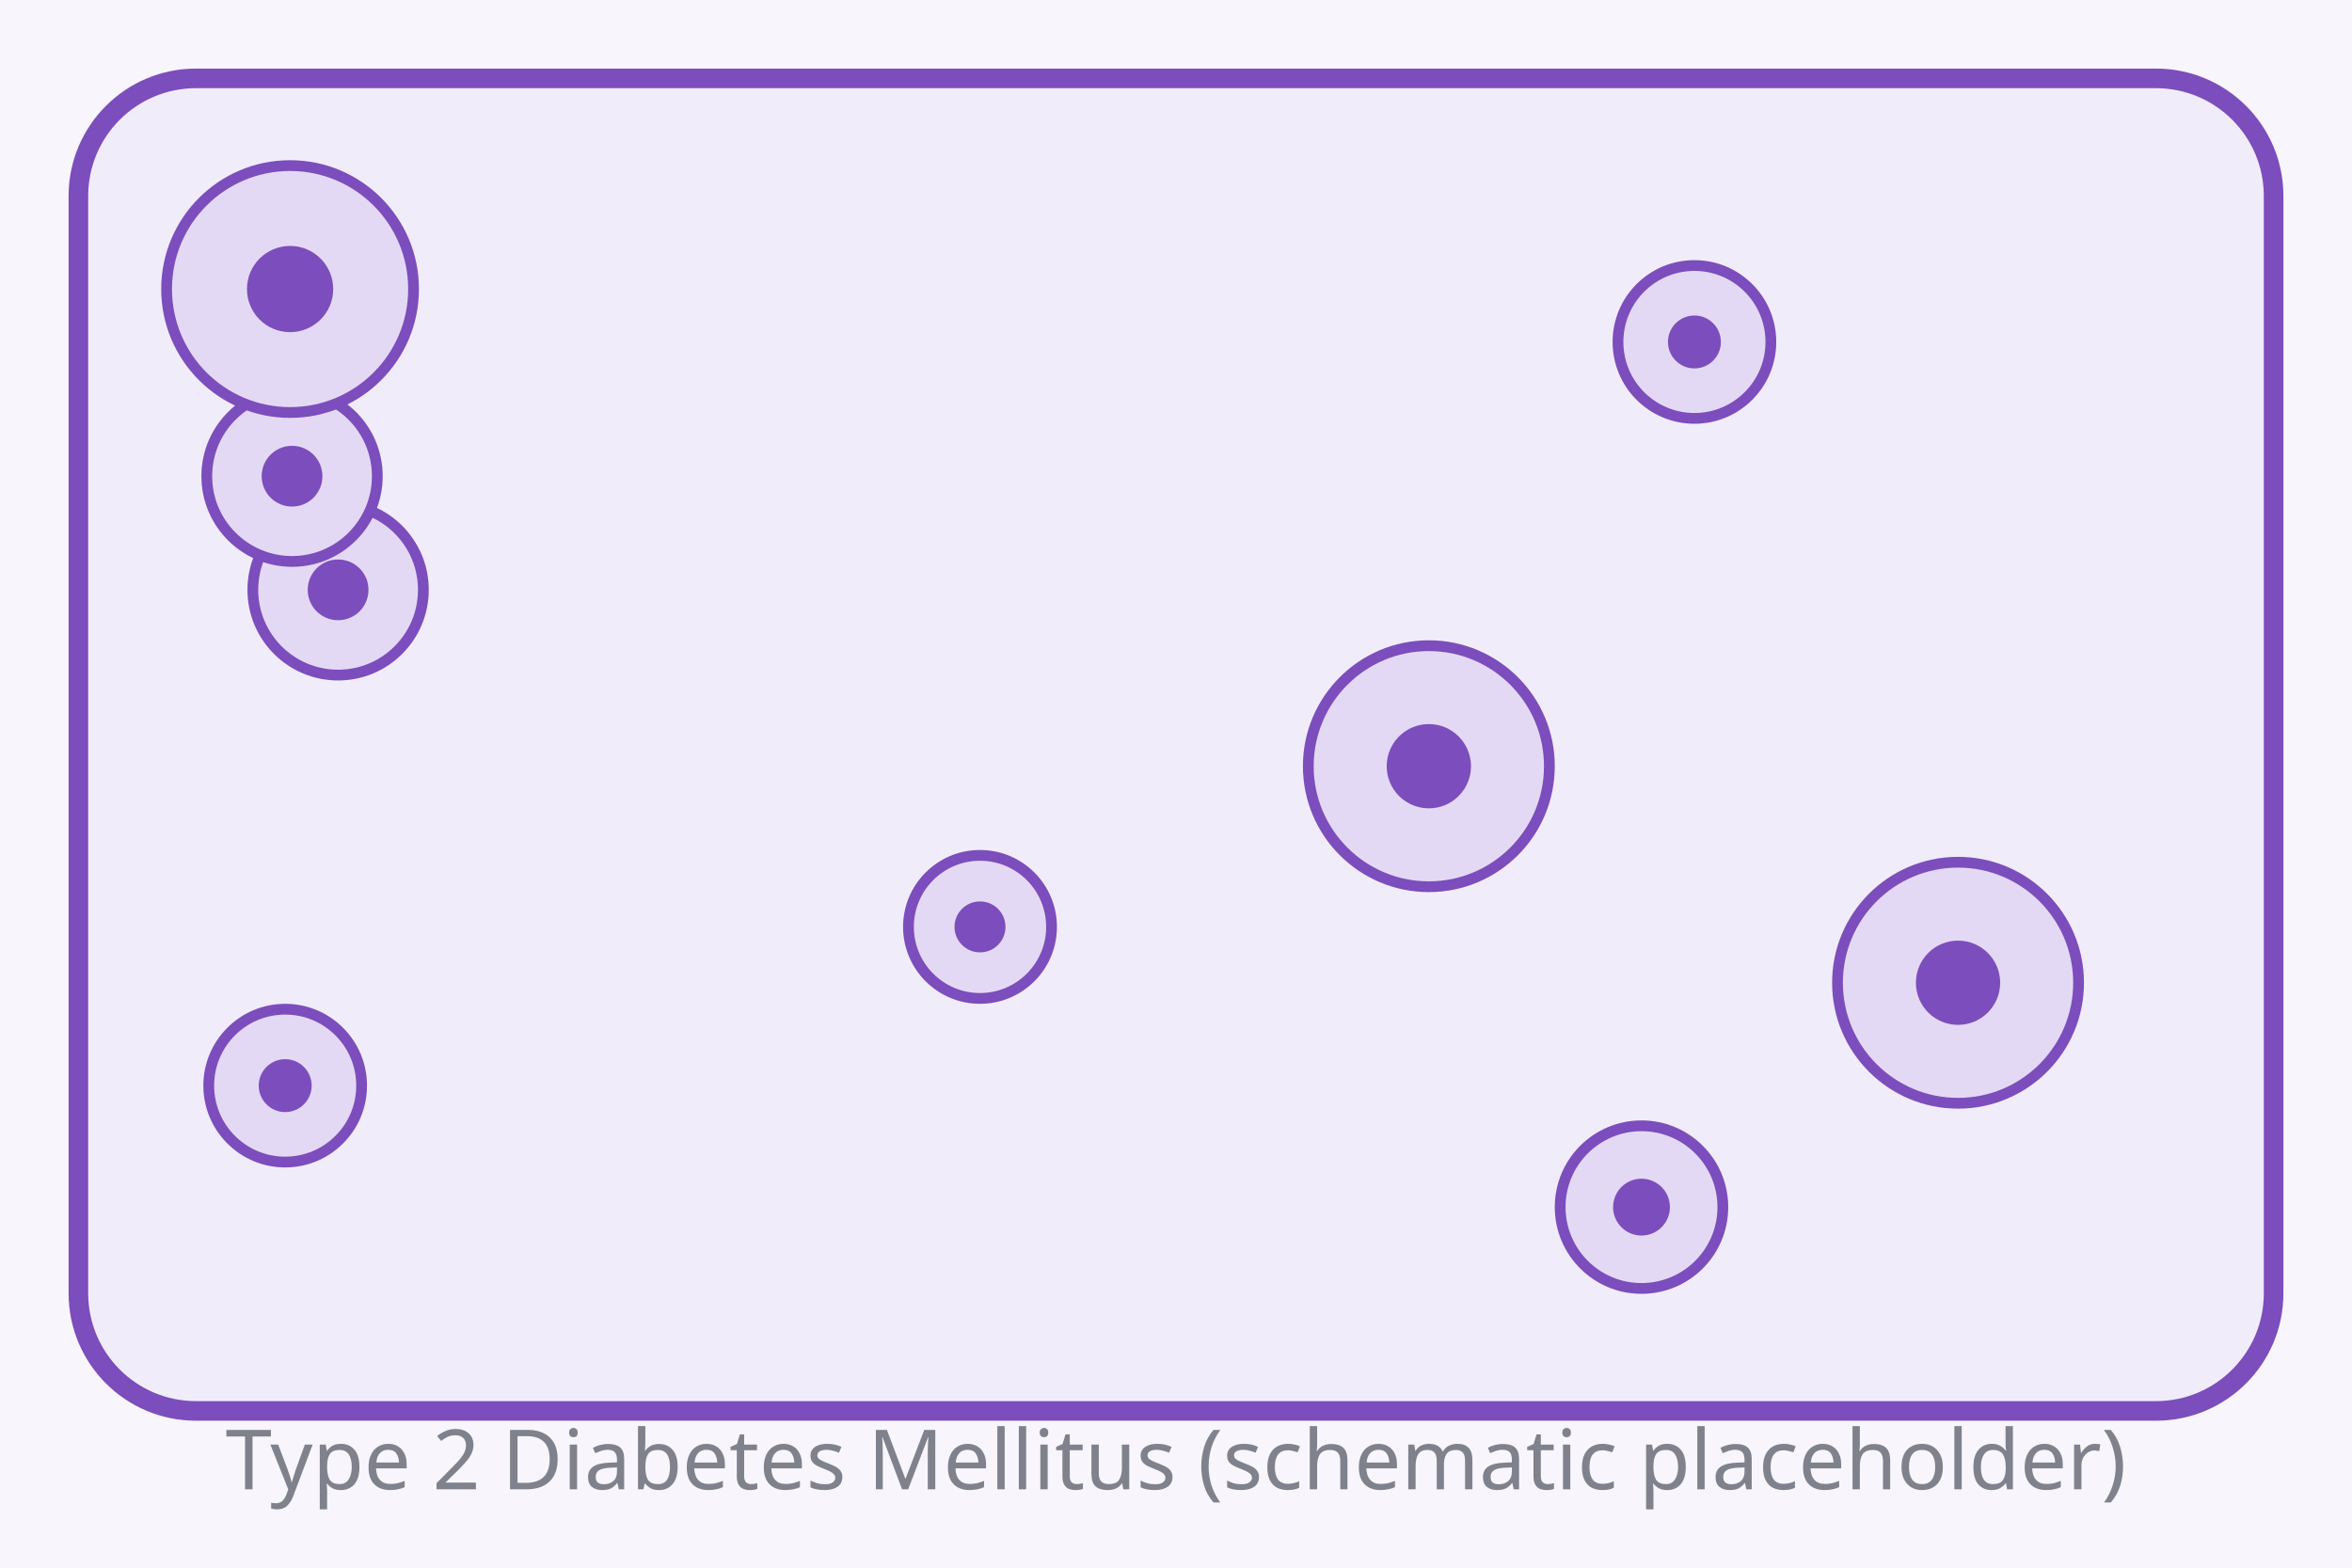
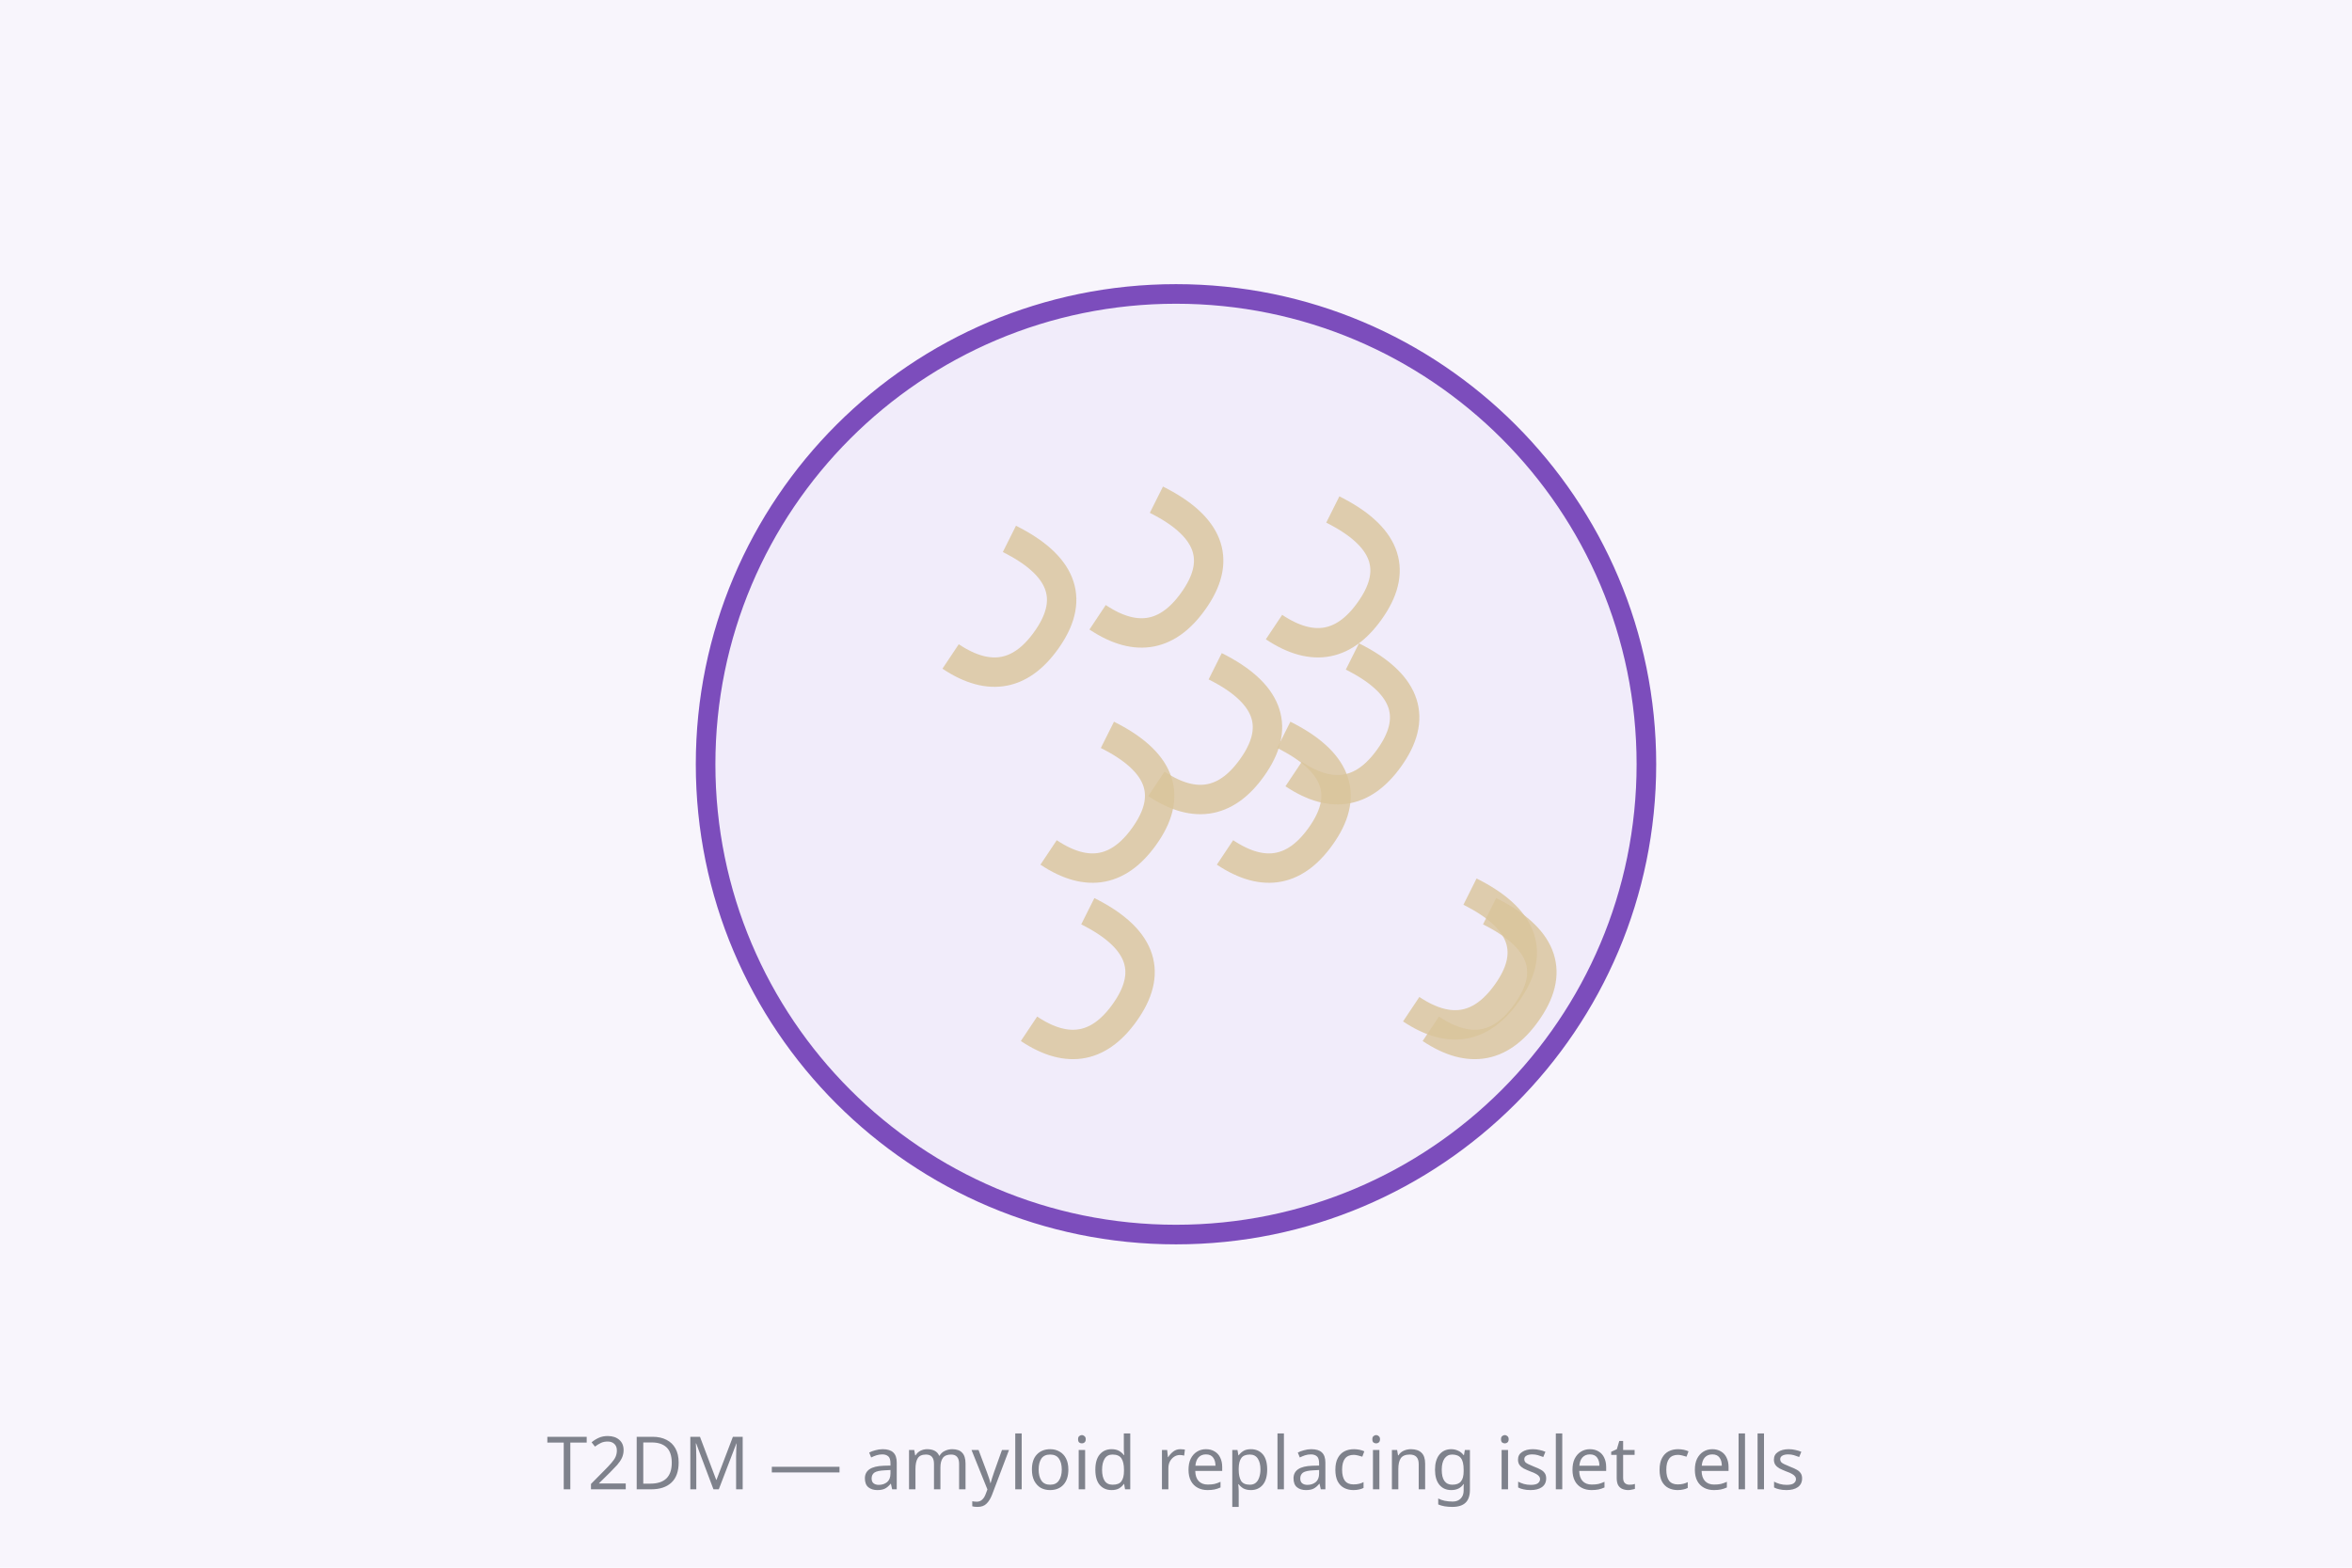
<svg xmlns="http://www.w3.org/2000/svg" viewBox="0 0 240 160" width="240" height="160">
  <rect width="240" height="160" fill="#f8f5fc" />
-   <rect x="8" y="8" width="224" height="136" rx="12" fill="#F1ECFA" stroke="#7C4DBC" stroke-width="2" />
-   <circle cx="145.8" cy="78.2" r="12.3" fill="#E4D9F5" stroke="#7C4DBC" stroke-width="1.1" />
-   <circle cx="145.8" cy="78.2" r="4.3" fill="#7C4DBC" />
-   <circle cx="34.5" cy="60.2" r="8.7" fill="#E4D9F5" stroke="#7C4DBC" stroke-width="1.1" />
-   <circle cx="34.5" cy="60.2" r="3.1" fill="#7C4DBC" />
-   <circle cx="100.0" cy="94.6" r="7.3" fill="#E4D9F5" stroke="#7C4DBC" stroke-width="1.1" />
-   <circle cx="100.0" cy="94.6" r="2.6" fill="#7C4DBC" />
-   <circle cx="29.8" cy="48.6" r="8.7" fill="#E4D9F5" stroke="#7C4DBC" stroke-width="1.1" />
-   <circle cx="29.8" cy="48.6" r="3.1" fill="#7C4DBC" />
-   <circle cx="167.5" cy="123.2" r="8.3" fill="#E4D9F5" stroke="#7C4DBC" stroke-width="1.1" />
-   <circle cx="167.5" cy="123.2" r="2.9" fill="#7C4DBC" />
-   <circle cx="29.1" cy="110.8" r="7.8" fill="#E4D9F5" stroke="#7C4DBC" stroke-width="1.1" />
-   <circle cx="29.1" cy="110.8" r="2.7" fill="#7C4DBC" />
-   <circle cx="172.9" cy="34.9" r="7.8" fill="#E4D9F5" stroke="#7C4DBC" stroke-width="1.1" />
-   <circle cx="172.9" cy="34.9" r="2.7" fill="#7C4DBC" />
-   <circle cx="29.6" cy="29.5" r="12.6" fill="#E4D9F5" stroke="#7C4DBC" stroke-width="1.1" />
-   <circle cx="29.6" cy="29.5" r="4.4" fill="#7C4DBC" />
-   <circle cx="199.8" cy="100.3" r="12.3" fill="#E4D9F5" stroke="#7C4DBC" stroke-width="1.1" />
-   <circle cx="199.8" cy="100.3" r="4.3" fill="#7C4DBC" />
-   <text x="120.0" y="152" font-family="sans-serif" font-size="8.5" fill="#1b2430" text-anchor="middle" opacity="0.55">Type 2 Diabetes Mellitus (schematic placeholder)</text>
+   <circle cx="120" cy="78" r="48" fill="#F1ECFA" stroke="#7C4DBC" stroke-width="2" />
+   <path d="M103 55 q 8 4 4 10 q -4 6 -10 2" fill="none" stroke="#D9C49A" stroke-width="3" opacity="0.8" />
+   <path d="M131 75 q 8 4 4 10 q -4 6 -10 2" fill="none" stroke="#D9C49A" stroke-width="3" opacity="0.8" />
+   <path d="M150 91 q 8 4 4 10 q -4 6 -10 2" fill="none" stroke="#D9C49A" stroke-width="3" opacity="0.8" />
+   <path d="M111 93 q 8 4 4 10 q -4 6 -10 2" fill="none" stroke="#D9C49A" stroke-width="3" opacity="0.8" />
+   <path d="M124 68 q 8 4 4 10 q -4 6 -10 2" fill="none" stroke="#D9C49A" stroke-width="3" opacity="0.8" />
+   <path d="M138 67 q 8 4 4 10 q -4 6 -10 2" fill="none" stroke="#D9C49A" stroke-width="3" opacity="0.8" />
+   <path d="M152 93 q 8 4 4 10 q -4 6 -10 2" fill="none" stroke="#D9C49A" stroke-width="3" opacity="0.8" />
+   <path d="M113 75 q 8 4 4 10 q -4 6 -10 2" fill="none" stroke="#D9C49A" stroke-width="3" opacity="0.8" />
+   <path d="M136 52 q 8 4 4 10 q -4 6 -10 2" fill="none" stroke="#D9C49A" stroke-width="3" opacity="0.8" />
+   <path d="M118 51 q 8 4 4 10 q -4 6 -10 2" fill="none" stroke="#D9C49A" stroke-width="3" opacity="0.8" />
+   <text x="120.0" y="152" font-family="sans-serif" font-size="7.5" fill="#1b2430" text-anchor="middle" opacity="0.55">T2DM — amyloid replacing islet cells</text>
</svg>
